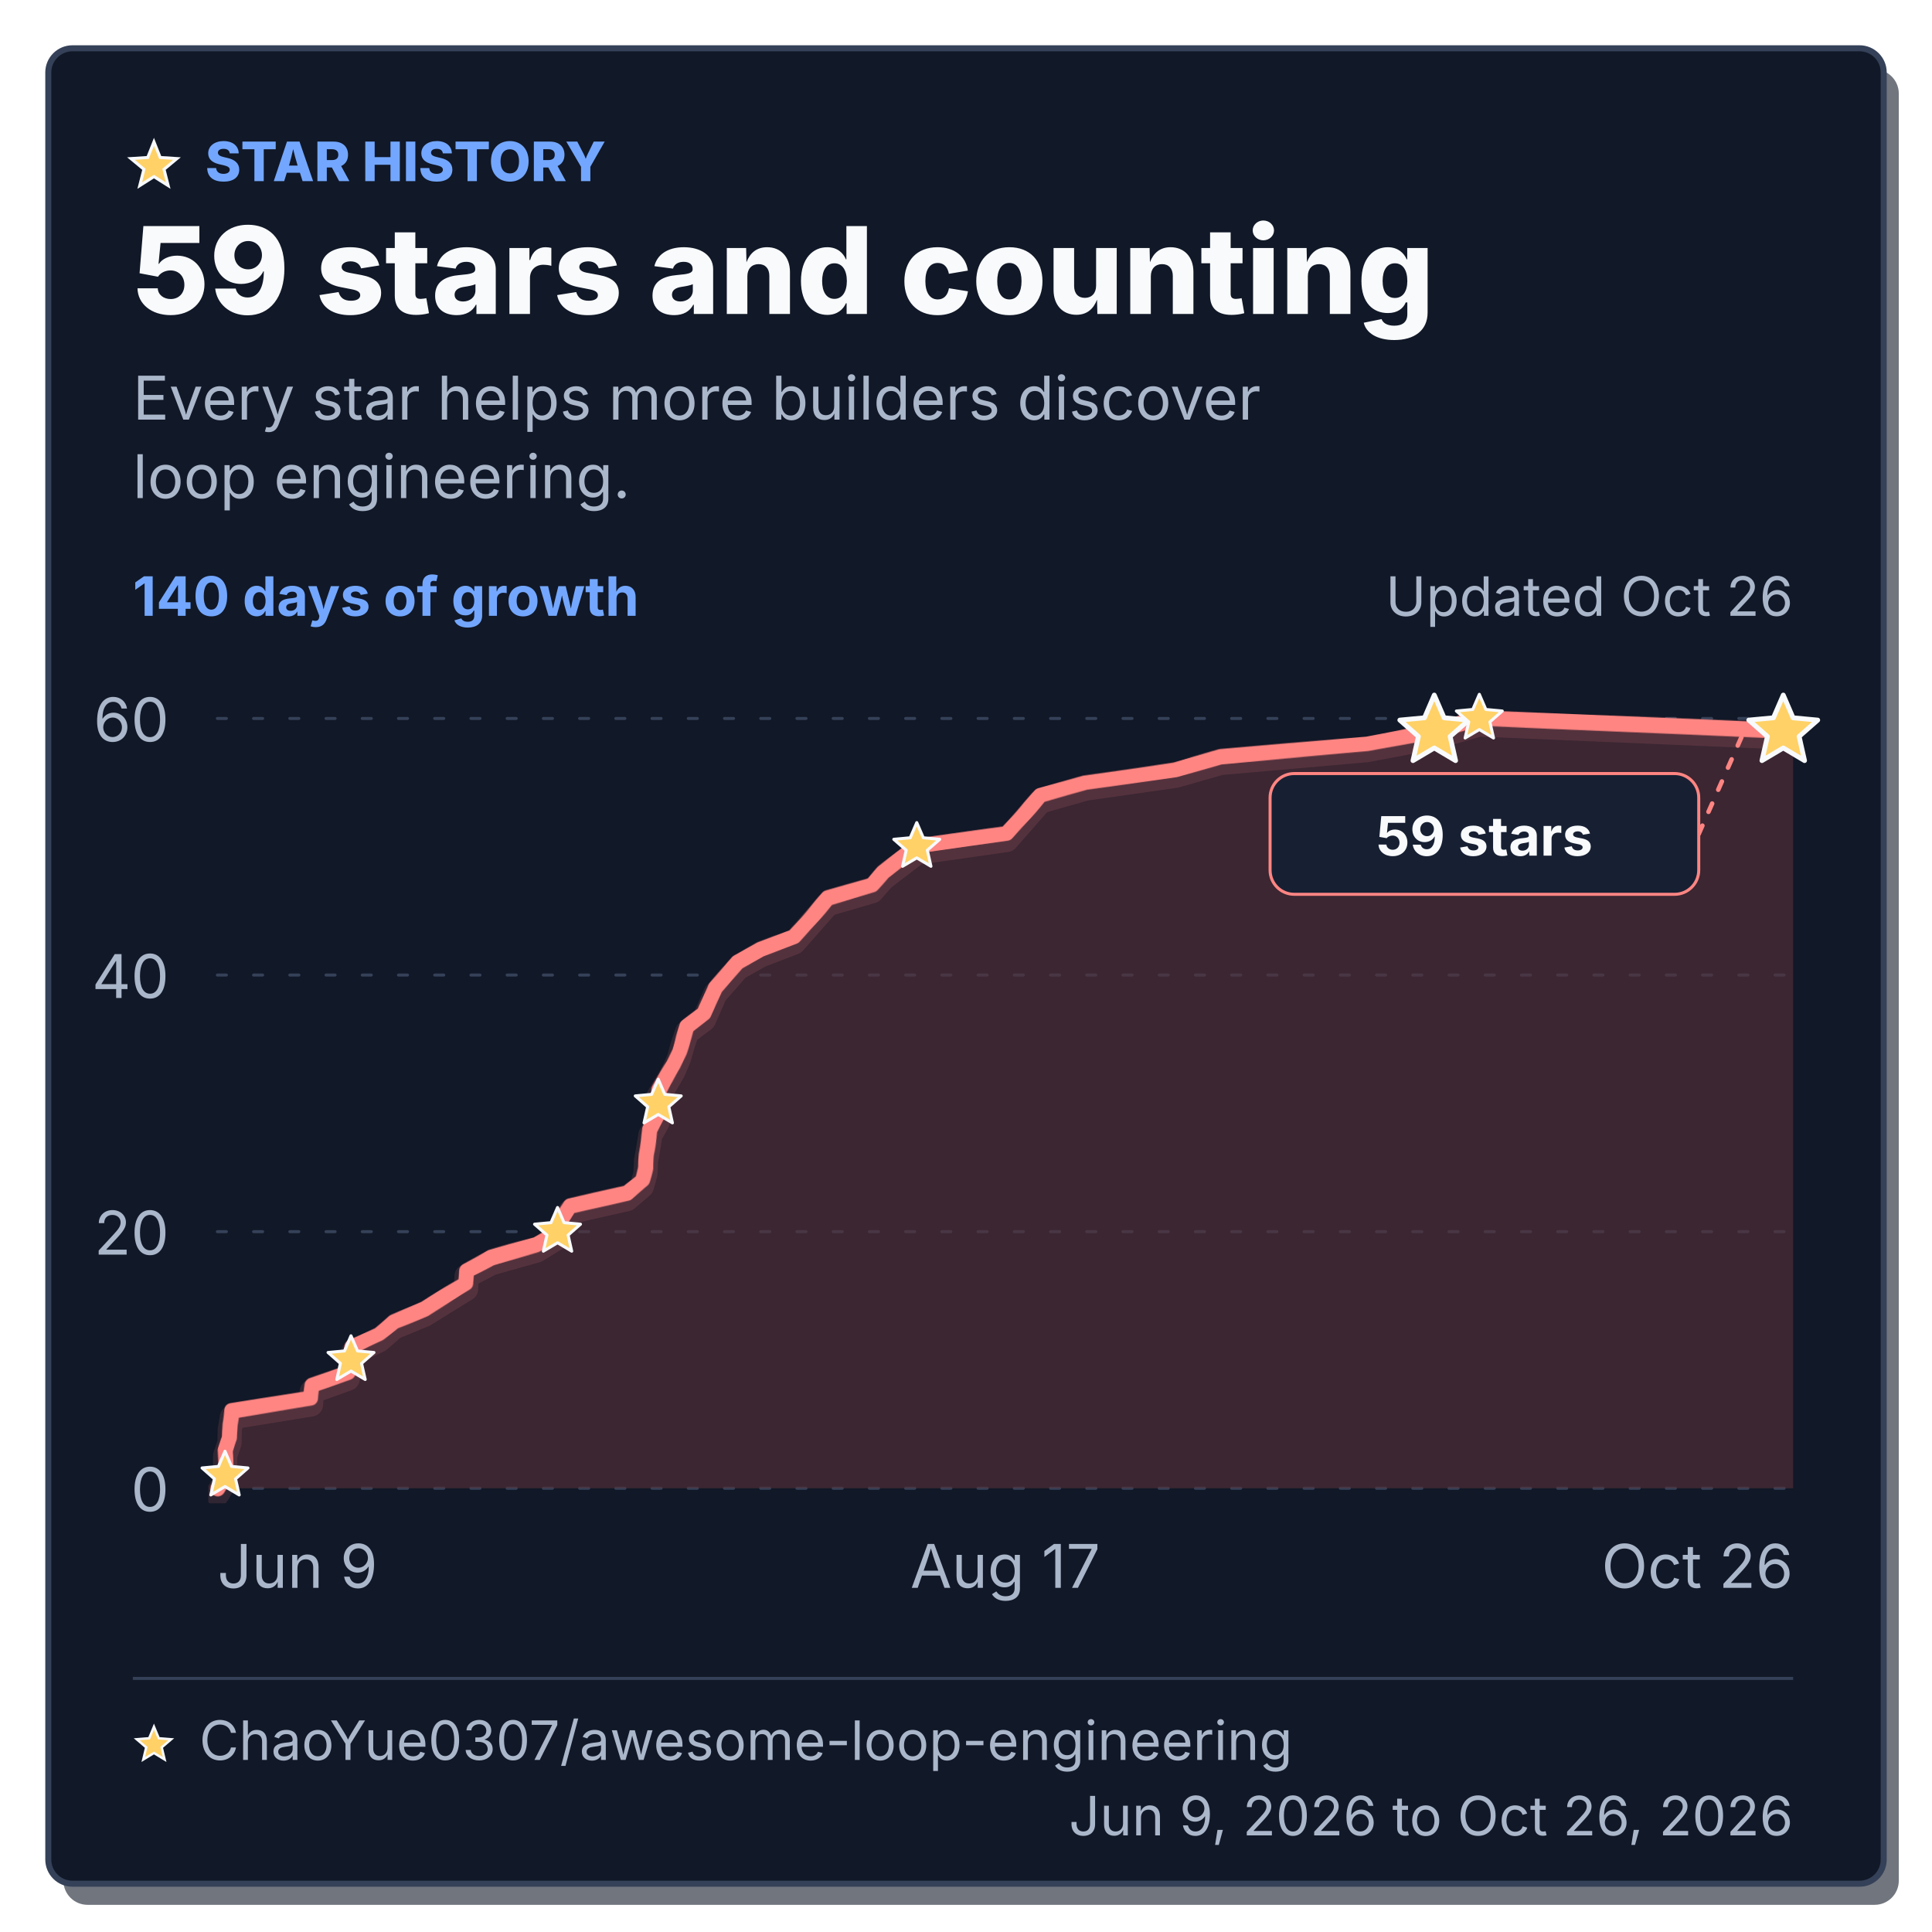
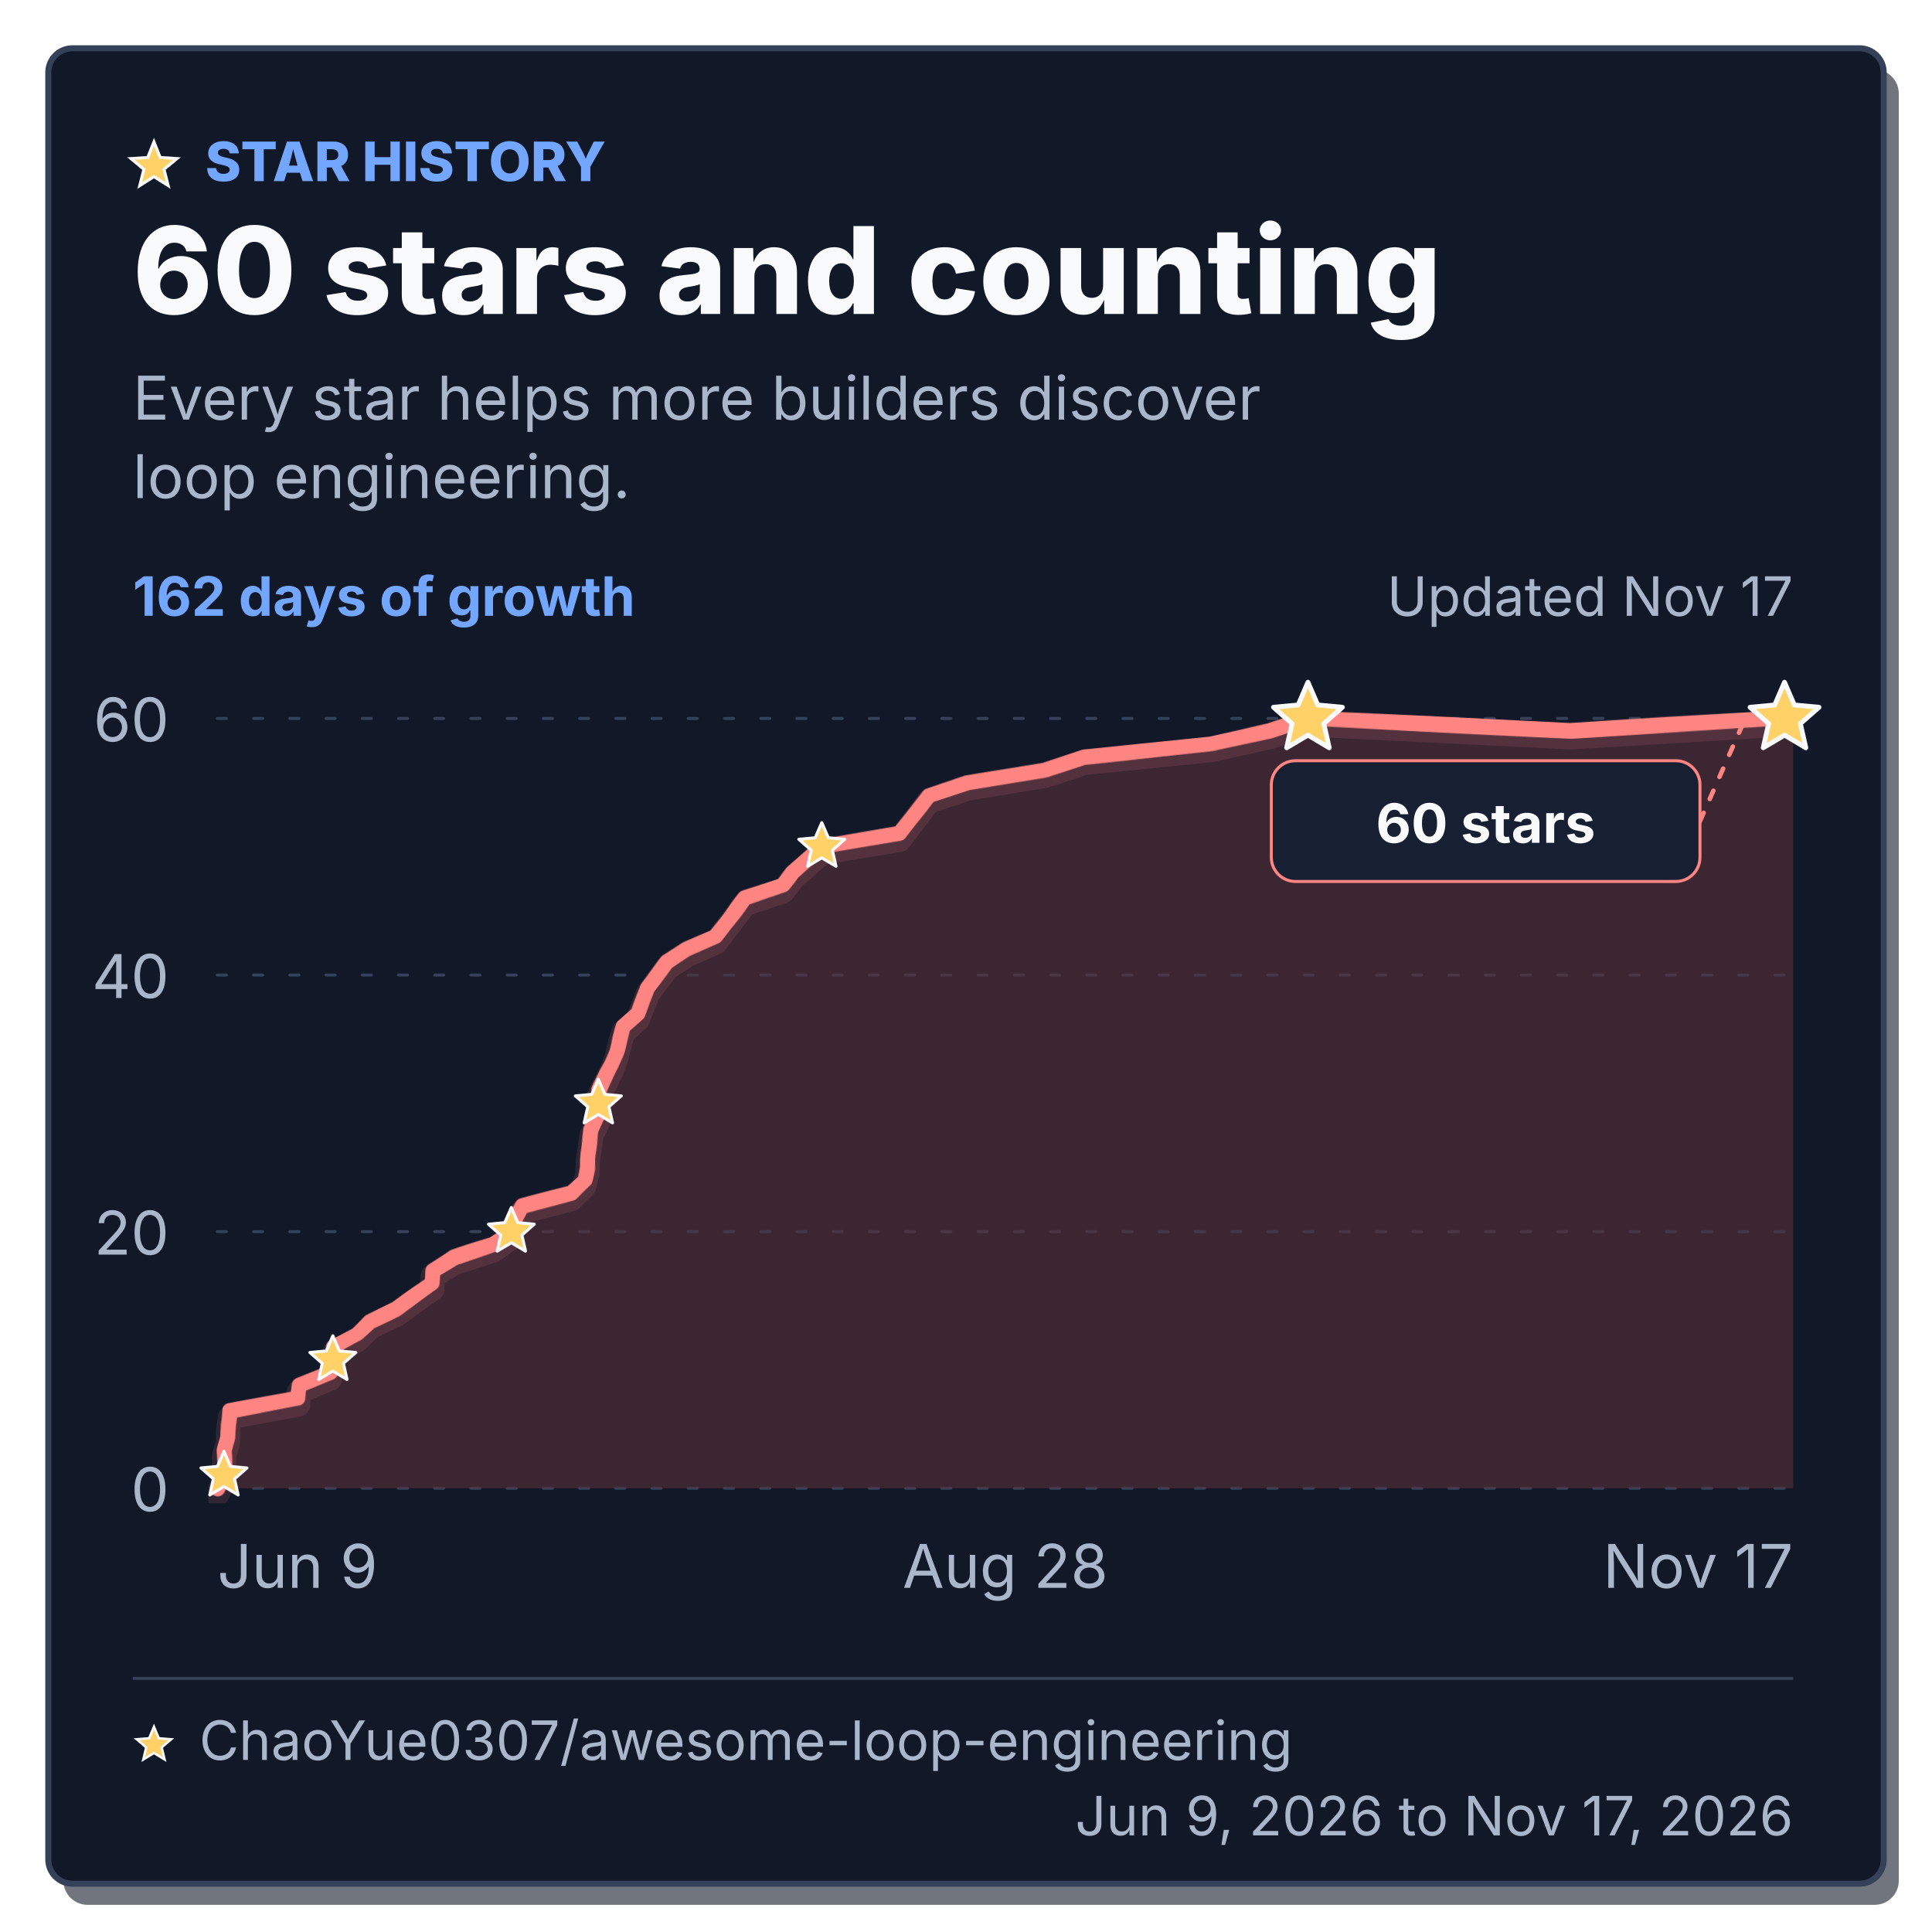
<svg xmlns="http://www.w3.org/2000/svg" width="640" height="640" viewBox="0 0 640 640" role="img" aria-labelledby="title desc">
  <style>
    text { font-family: ui-rounded, 'SF Pro Rounded', 'Nunito Sans', -apple-system, BlinkMacSystemFont, 'Segoe UI', sans-serif; letter-spacing: 0; }
  </style>
  <defs>
    <filter id="rough-line" x="-3%" y="-6%" width="106%" height="112%">
      <feTurbulence type="fractalNoise" baseFrequency="0.008 0.12" numOctaves="1" seed="17" result="noise" />
      <feDisplacementMap in="SourceGraphic" in2="noise" scale="1.2" xChannelSelector="R" yChannelSelector="G" />
    </filter>
    <clipPath id="plot-clip">
      <rect x="69" y="233" width="528" height="265" />
    </clipPath>
  </defs>
  <rect x="21" y="23" width="608" height="608" rx="8" fill="#0B1220" opacity="0.58" />
  <rect x="16" y="16" width="608" height="608" rx="8" fill="#111827" stroke="#344158" stroke-width="2" />
  <path d="M 51 47 L 53.06 52.17 L 58.61 52.53 L 54.33 56.08 L 55.7 61.47 L 51 58.5 L 46.3 61.47 L 47.67 56.08 L 43.39 52.53 L 48.94 52.17 Z" fill="#FFD166" stroke="#F8FAFC" stroke-width="1" />
  <text x="68" y="60" fill="#73A7FF" font-size="18" font-weight="800">STAR HISTORY</text>
-   <text x="44" y="104" fill="#F8FAFC" font-size="40" font-weight="760">59 stars and counting</text>
+   <text x="44" y="104" fill="#F8FAFC" font-size="40" font-weight="760">60 stars and counting</text>
  <text x="44" y="139" fill="#AAB6CA" font-size="20">Every star helps more builders discover</text>
  <text x="44" y="165" fill="#AAB6CA" font-size="20">loop engineering.</text>
-   <text x="44" y="204" fill="#73A7FF" font-size="18" font-weight="700">140 days of growth</text>
-   <text x="594" y="204" fill="#AAB6CA" font-size="18" text-anchor="end">Updated Oct 26</text>
+   <text x="44" y="204" fill="#73A7FF" font-size="18" font-weight="700">162 days of growth</text>
+   <text x="594" y="204" fill="#AAB6CA" font-size="18" text-anchor="end">Updated Nov 17</text>
  <line x1="72" y1="493" x2="594" y2="493" stroke="#354158" stroke-width="1" stroke-dasharray="3 9" stroke-linecap="round" />
  <text x="56" y="500.6" fill="#AAB6CA" font-size="20" text-anchor="end">0</text>
  <line x1="72" y1="408" x2="594" y2="408" stroke="#354158" stroke-width="1" stroke-dasharray="3 9" stroke-linecap="round" />
  <text x="56" y="415.6" fill="#AAB6CA" font-size="20" text-anchor="end">20</text>
  <line x1="72" y1="323" x2="594" y2="323" stroke="#354158" stroke-width="1" stroke-dasharray="3 9" stroke-linecap="round" />
  <text x="56" y="330.6" fill="#AAB6CA" font-size="20" text-anchor="end">40</text>
  <line x1="72" y1="238" x2="594" y2="238" stroke="#354158" stroke-width="1" stroke-dasharray="3 9" stroke-linecap="round" />
  <text x="56" y="245.6" fill="#AAB6CA" font-size="20" text-anchor="end">60</text>
  <text x="72" y="526" fill="#AAB6CA" font-size="20" text-anchor="start">Jun 9</text>
-   <text x="333" y="526" fill="#AAB6CA" font-size="20" text-anchor="middle">Aug 17</text>
-   <text x="594" y="526" fill="#AAB6CA" font-size="20" text-anchor="end">Oct 26</text>
+   <text x="333" y="526" fill="#AAB6CA" font-size="20" text-anchor="middle">Aug 28</text>
+   <text x="594" y="526" fill="#AAB6CA" font-size="20" text-anchor="end">Nov 17</text>
  <g clip-path="url(#plot-clip)">
-     <path d="M 72 493 L 74.53 488.75 L 74.56 484.5 L 74.57 480.25 L 76.02 476 L 76.1 471.75 L 76.8 467.5 L 103.04 463.25 L 103.26 459 L 115.15 454.75 L 116.27 450.5 L 116.83 446.25 L 125.56 442 L 130.46 437.75 L 140.69 433.5 L 147.51 429.25 L 154.39 425 L 154.54 420.75 L 162.68 416.5 L 177.76 412.25 L 184.69 408 L 185.95 403.75 L 188.72 399.5 L 207.64 395.25 L 212.63 391 L 213.82 386.75 L 214.01 382.5 L 214.77 378.25 L 215.45 374 L 217.82 369.75 L 218.05 365.5 L 218.12 361.25 L 220.69 357 L 223.14 352.75 L 224.94 348.5 L 226.13 344.25 L 227.55 340 L 233.2 335.75 L 236.94 327.25 L 244.37 318.75 L 251.92 314.5 L 263 310.25 L 274.23 297.5 L 288.85 293.25 L 292.56 289 L 303.69 280.5 L 333.47 276.25 L 340.93 267.75 L 344.66 263.5 L 359.57 259.25 L 389.39 255 L 404.28 250.75 L 452.75 246.5 L 475.12 242.25 L 490.05 238 L 590.73 242.25 L 594 242.25 V 493 H 72 Z" fill="#572F38" opacity="0.6" />
-     <path d="M 72 493 L 74.53 488.75 L 74.56 484.5 L 74.57 480.25 L 76.02 476 L 76.1 471.75 L 76.8 467.5 L 103.04 463.25 L 103.26 459 L 115.15 454.75 L 116.27 450.5 L 116.83 446.25 L 125.56 442 L 130.46 437.75 L 140.69 433.5 L 147.51 429.25 L 154.39 425 L 154.54 420.75 L 162.68 416.5 L 177.76 412.25 L 184.69 408 L 185.95 403.75 L 188.72 399.5 L 207.64 395.25 L 212.63 391 L 213.82 386.75 L 214.01 382.5 L 214.77 378.25 L 215.45 374 L 217.82 369.75 L 218.05 365.5 L 218.12 361.25 L 220.69 357 L 223.14 352.75 L 224.94 348.5 L 226.13 344.25 L 227.55 340 L 233.2 335.75 L 236.94 327.25 L 244.37 318.75 L 251.92 314.5 L 263 310.25 L 274.23 297.5 L 288.85 293.25 L 292.56 289 L 303.69 280.5 L 333.47 276.25 L 340.93 267.75 L 344.66 263.5 L 359.57 259.25 L 389.39 255 L 404.28 250.75 L 452.75 246.5 L 475.12 242.25 L 490.05 238 L 590.73 242.25 L 594 242.25" fill="none" stroke="#FF8582" stroke-width="8" stroke-linejoin="round" stroke-linecap="round" opacity="0.13" transform="translate(0 2)" />
-     <path d="M 72 493 L 74.53 488.75 L 74.56 484.5 L 74.57 480.25 L 76.02 476 L 76.1 471.75 L 76.8 467.5 L 103.04 463.25 L 103.26 459 L 115.15 454.75 L 116.27 450.5 L 116.83 446.25 L 125.56 442 L 130.46 437.75 L 140.69 433.5 L 147.51 429.25 L 154.39 425 L 154.54 420.75 L 162.68 416.5 L 177.76 412.25 L 184.69 408 L 185.95 403.75 L 188.72 399.5 L 207.64 395.25 L 212.63 391 L 213.82 386.75 L 214.01 382.5 L 214.77 378.25 L 215.45 374 L 217.82 369.75 L 218.05 365.5 L 218.12 361.25 L 220.69 357 L 223.14 352.75 L 224.94 348.5 L 226.13 344.25 L 227.55 340 L 233.2 335.75 L 236.94 327.25 L 244.37 318.75 L 251.92 314.5 L 263 310.25 L 274.23 297.5 L 288.85 293.25 L 292.56 289 L 303.69 280.5 L 333.47 276.25 L 340.93 267.75 L 344.66 263.5 L 359.57 259.25 L 389.39 255 L 404.28 250.75 L 452.75 246.5 L 475.12 242.25 L 490.05 238 L 590.73 242.25 L 594 242.25" fill="none" stroke="#FF8582" stroke-width="5" stroke-linejoin="round" stroke-linecap="round" filter="url(#rough-line)" />
+     <path d="M 72 493 L 74.19 488.75 L 74.22 484.5 L 74.22 480.25 L 75.47 476 L 75.55 471.75 L 76.15 467.5 L 98.82 463.25 L 99.01 459 L 109.29 454.75 L 110.26 450.5 L 110.74 446.25 L 118.29 442 L 122.52 437.75 L 131.36 433.5 L 137.25 429.25 L 143.2 425 L 143.33 420.75 L 150.37 416.5 L 163.4 412.25 L 169.39 408 L 170.47 403.75 L 172.87 399.5 L 189.22 395.25 L 193.53 391 L 194.56 386.75 L 194.72 382.5 L 195.38 378.25 L 195.97 374 L 198.02 369.75 L 198.21 365.5 L 198.27 361.25 L 200.5 357 L 202.61 352.75 L 204.17 348.5 L 205.2 344.25 L 206.43 340 L 211.31 335.75 L 214.54 327.25 L 220.96 318.75 L 227.48 314.5 L 237.06 310.25 L 246.77 297.5 L 259.4 293.25 L 262.6 289 L 272.23 280.5 L 297.96 276.25 L 304.41 267.75 L 307.63 263.5 L 320.52 259.25 L 346.29 255 L 359.15 250.75 L 401.04 246.5 L 420.38 242.25 L 433.27 238 L 520.28 242.25 L 591.14 238 L 594 238 V 493 H 72 Z" fill="#572F38" opacity="0.6" />
+     <path d="M 72 493 L 74.19 488.75 L 74.22 484.5 L 74.22 480.25 L 75.47 476 L 75.55 471.75 L 76.15 467.5 L 98.82 463.25 L 99.01 459 L 109.29 454.75 L 110.26 450.5 L 110.74 446.25 L 118.29 442 L 122.52 437.75 L 131.36 433.5 L 137.25 429.25 L 143.2 425 L 143.33 420.75 L 150.37 416.5 L 163.4 412.25 L 169.39 408 L 170.47 403.75 L 172.87 399.5 L 189.22 395.25 L 193.53 391 L 194.56 386.75 L 194.72 382.5 L 195.38 378.25 L 195.97 374 L 198.02 369.75 L 198.21 365.5 L 198.27 361.25 L 200.5 357 L 202.61 352.75 L 204.17 348.5 L 205.2 344.25 L 206.43 340 L 211.31 335.75 L 214.54 327.25 L 220.96 318.75 L 227.48 314.5 L 237.06 310.25 L 246.77 297.5 L 259.4 293.25 L 262.6 289 L 272.23 280.5 L 297.96 276.25 L 304.41 267.75 L 307.63 263.5 L 320.52 259.25 L 346.29 255 L 359.15 250.75 L 401.04 246.5 L 420.38 242.25 L 433.27 238 L 520.28 242.25 L 591.14 238 L 594 238" fill="none" stroke="#FF8582" stroke-width="8" stroke-linejoin="round" stroke-linecap="round" opacity="0.13" transform="translate(0 2)" />
+     <path d="M 72 493 L 74.19 488.75 L 74.22 484.5 L 74.22 480.25 L 75.47 476 L 75.55 471.75 L 76.15 467.5 L 98.82 463.25 L 99.01 459 L 109.29 454.75 L 110.26 450.5 L 110.74 446.25 L 118.29 442 L 122.52 437.75 L 131.36 433.5 L 137.25 429.25 L 143.2 425 L 143.33 420.75 L 150.37 416.5 L 163.4 412.25 L 169.39 408 L 170.47 403.75 L 172.87 399.5 L 189.22 395.25 L 193.53 391 L 194.56 386.75 L 194.72 382.5 L 195.38 378.25 L 195.97 374 L 198.02 369.75 L 198.21 365.5 L 198.27 361.25 L 200.5 357 L 202.61 352.75 L 204.17 348.5 L 205.2 344.25 L 206.43 340 L 211.31 335.75 L 214.54 327.25 L 220.96 318.75 L 227.48 314.5 L 237.06 310.25 L 246.77 297.5 L 259.4 293.25 L 262.6 289 L 272.23 280.5 L 297.96 276.25 L 304.41 267.75 L 307.63 263.5 L 320.52 259.25 L 346.29 255 L 359.15 250.75 L 401.04 246.5 L 420.38 242.25 L 433.27 238 L 520.28 242.25 L 591.14 238 L 594 238" fill="none" stroke="#FF8582" stroke-width="5" stroke-linejoin="round" stroke-linecap="round" filter="url(#rough-line)" />
  </g>
-   <path d="M 74.53 480.75 L 76.7 485.77 L 82.14 486.28 L 78.03 489.89 L 79.24 495.22 L 74.53 492.43 L 69.83 495.22 L 71.03 489.89 L 66.93 486.28 L 72.37 485.77 Z" fill="#FFD166" stroke="#F8FAFC" stroke-width="1" stroke-linejoin="round" />
-   <path d="M 116.27 442.5 L 118.44 447.52 L 123.88 448.03 L 119.77 451.64 L 120.98 456.97 L 116.27 454.18 L 111.57 456.97 L 112.77 451.64 L 108.67 448.03 L 114.11 447.52 Z" fill="#FFD166" stroke="#F8FAFC" stroke-width="1" stroke-linejoin="round" />
-   <path d="M 184.69 400 L 186.85 405.02 L 192.3 405.53 L 188.19 409.14 L 189.39 414.47 L 184.69 411.68 L 179.99 414.47 L 181.19 409.14 L 177.08 405.53 L 182.53 405.02 Z" fill="#FFD166" stroke="#F8FAFC" stroke-width="1" stroke-linejoin="round" />
-   <path d="M 218.05 357.5 L 220.21 362.52 L 225.66 363.03 L 221.55 366.64 L 222.75 371.97 L 218.05 369.18 L 213.34 371.97 L 214.55 366.64 L 210.44 363.03 L 215.88 362.52 Z" fill="#FFD166" stroke="#F8FAFC" stroke-width="1" stroke-linejoin="round" />
-   <path d="M 303.69 272.5 L 305.85 277.52 L 311.3 278.03 L 307.19 281.64 L 308.39 286.97 L 303.69 284.18 L 298.99 286.97 L 300.19 281.64 L 296.08 278.03 L 301.53 277.52 Z" fill="#FFD166" stroke="#F8FAFC" stroke-width="1" stroke-linejoin="round" />
-   <path d="M 475.12 230.25 L 478.37 237.78 L 486.54 238.54 L 480.37 243.96 L 482.18 251.96 L 475.12 247.77 L 468.07 251.96 L 469.87 243.96 L 463.71 238.54 L 471.88 237.78 Z" fill="#FFD166" stroke="#F8FAFC" stroke-width="1.6" stroke-linejoin="round" />
-   <path d="M 490.05 230 L 492.21 235.02 L 497.65 235.53 L 493.55 239.14 L 494.75 244.47 L 490.05 241.68 L 485.34 244.47 L 486.55 239.14 L 482.44 235.53 L 487.88 235.02 Z" fill="#FFD166" stroke="#F8FAFC" stroke-width="1" stroke-linejoin="round" />
-   <path d="M 590.73 230.25 L 593.97 237.78 L 602.14 238.54 L 595.98 243.96 L 597.78 251.96 L 590.73 247.77 L 583.67 251.96 L 585.48 243.96 L 579.31 238.54 L 587.48 237.78 Z" fill="#FFD166" stroke="#F8FAFC" stroke-width="1.6" stroke-linejoin="round" />
-   <path d="M 562.73 276.25 L 577.73 242.25" fill="none" stroke="#FF8582" stroke-width="1.5" stroke-dasharray="3 5" stroke-linecap="round" />
-   <rect x="420.73" y="256.25" width="142" height="40" rx="8" fill="#172033" stroke="#FF8582" />
-   <text x="491.73" y="283.45" fill="#F8FAFC" font-size="18" font-weight="700" text-anchor="middle">59 stars</text>
+   <path d="M 74.19 480.75 L 76.35 485.77 L 81.8 486.28 L 77.69 489.89 L 78.89 495.22 L 74.19 492.43 L 69.49 495.22 L 70.69 489.89 L 66.58 486.28 L 72.03 485.77 Z" fill="#FFD166" stroke="#F8FAFC" stroke-width="1" stroke-linejoin="round" />
+   <path d="M 110.26 442.5 L 112.42 447.52 L 117.87 448.03 L 113.76 451.64 L 114.96 456.97 L 110.26 454.18 L 105.56 456.97 L 106.76 451.64 L 102.65 448.03 L 108.1 447.52 Z" fill="#FFD166" stroke="#F8FAFC" stroke-width="1" stroke-linejoin="round" />
+   <path d="M 169.39 400 L 171.55 405.02 L 176.99 405.53 L 172.89 409.14 L 174.09 414.47 L 169.39 411.68 L 164.68 414.47 L 165.89 409.14 L 161.78 405.53 L 167.22 405.02 Z" fill="#FFD166" stroke="#F8FAFC" stroke-width="1" stroke-linejoin="round" />
+   <path d="M 198.21 357.5 L 200.38 362.52 L 205.82 363.03 L 201.71 366.64 L 202.92 371.97 L 198.21 369.18 L 193.51 371.97 L 194.71 366.64 L 190.6 363.03 L 196.05 362.52 Z" fill="#FFD166" stroke="#F8FAFC" stroke-width="1" stroke-linejoin="round" />
+   <path d="M 272.23 272.5 L 274.39 277.52 L 279.84 278.03 L 275.73 281.64 L 276.93 286.97 L 272.23 284.18 L 267.52 286.97 L 268.73 281.64 L 264.62 278.03 L 270.06 277.52 Z" fill="#FFD166" stroke="#F8FAFC" stroke-width="1" stroke-linejoin="round" />
+   <path d="M 433.27 226 L 436.52 233.53 L 444.69 234.29 L 438.52 239.71 L 440.33 247.71 L 433.27 243.52 L 426.22 247.71 L 428.02 239.71 L 421.86 234.29 L 430.03 233.53 Z" fill="#FFD166" stroke="#F8FAFC" stroke-width="1.6" stroke-linejoin="round" />
+   <path d="M 591.14 226 L 594.39 233.53 L 602.56 234.29 L 596.39 239.71 L 598.2 247.71 L 591.14 243.52 L 584.09 247.71 L 585.89 239.71 L 579.73 234.29 L 587.9 233.53 Z" fill="#FFD166" stroke="#F8FAFC" stroke-width="1.6" stroke-linejoin="round" />
+   <path d="M 563.14 272 L 578.14 238" fill="none" stroke="#FF8582" stroke-width="1.5" stroke-dasharray="3 5" stroke-linecap="round" />
+   <rect x="421.14" y="252" width="142" height="40" rx="8" fill="#172033" stroke="#FF8582" />
+   <text x="492.14" y="279.2" fill="#F8FAFC" font-size="18" font-weight="700" text-anchor="middle">60 stars</text>
  <line x1="44" y1="556" x2="594" y2="556" stroke="#344158" />
  <path d="M 51 572 L 52.59 575.82 L 56.71 576.15 L 53.57 578.83 L 54.53 582.85 L 51 580.7 L 47.47 582.85 L 48.43 578.83 L 45.29 576.15 L 49.41 575.82 Z" fill="#FFD166" stroke="#F8FAFC" stroke-width="0.8" />
  <text x="66" y="583" fill="#AAB6CA" font-size="18">ChaoYue0307/awesome-loop-engineering</text>
-   <text x="594" y="608" fill="#AAB6CA" font-size="18" text-anchor="end">Jun 9, 2026 to Oct 26, 2026</text>
+   <text x="594" y="608" fill="#AAB6CA" font-size="18" text-anchor="end">Jun 9, 2026 to Nov 17, 2026</text>
</svg>
